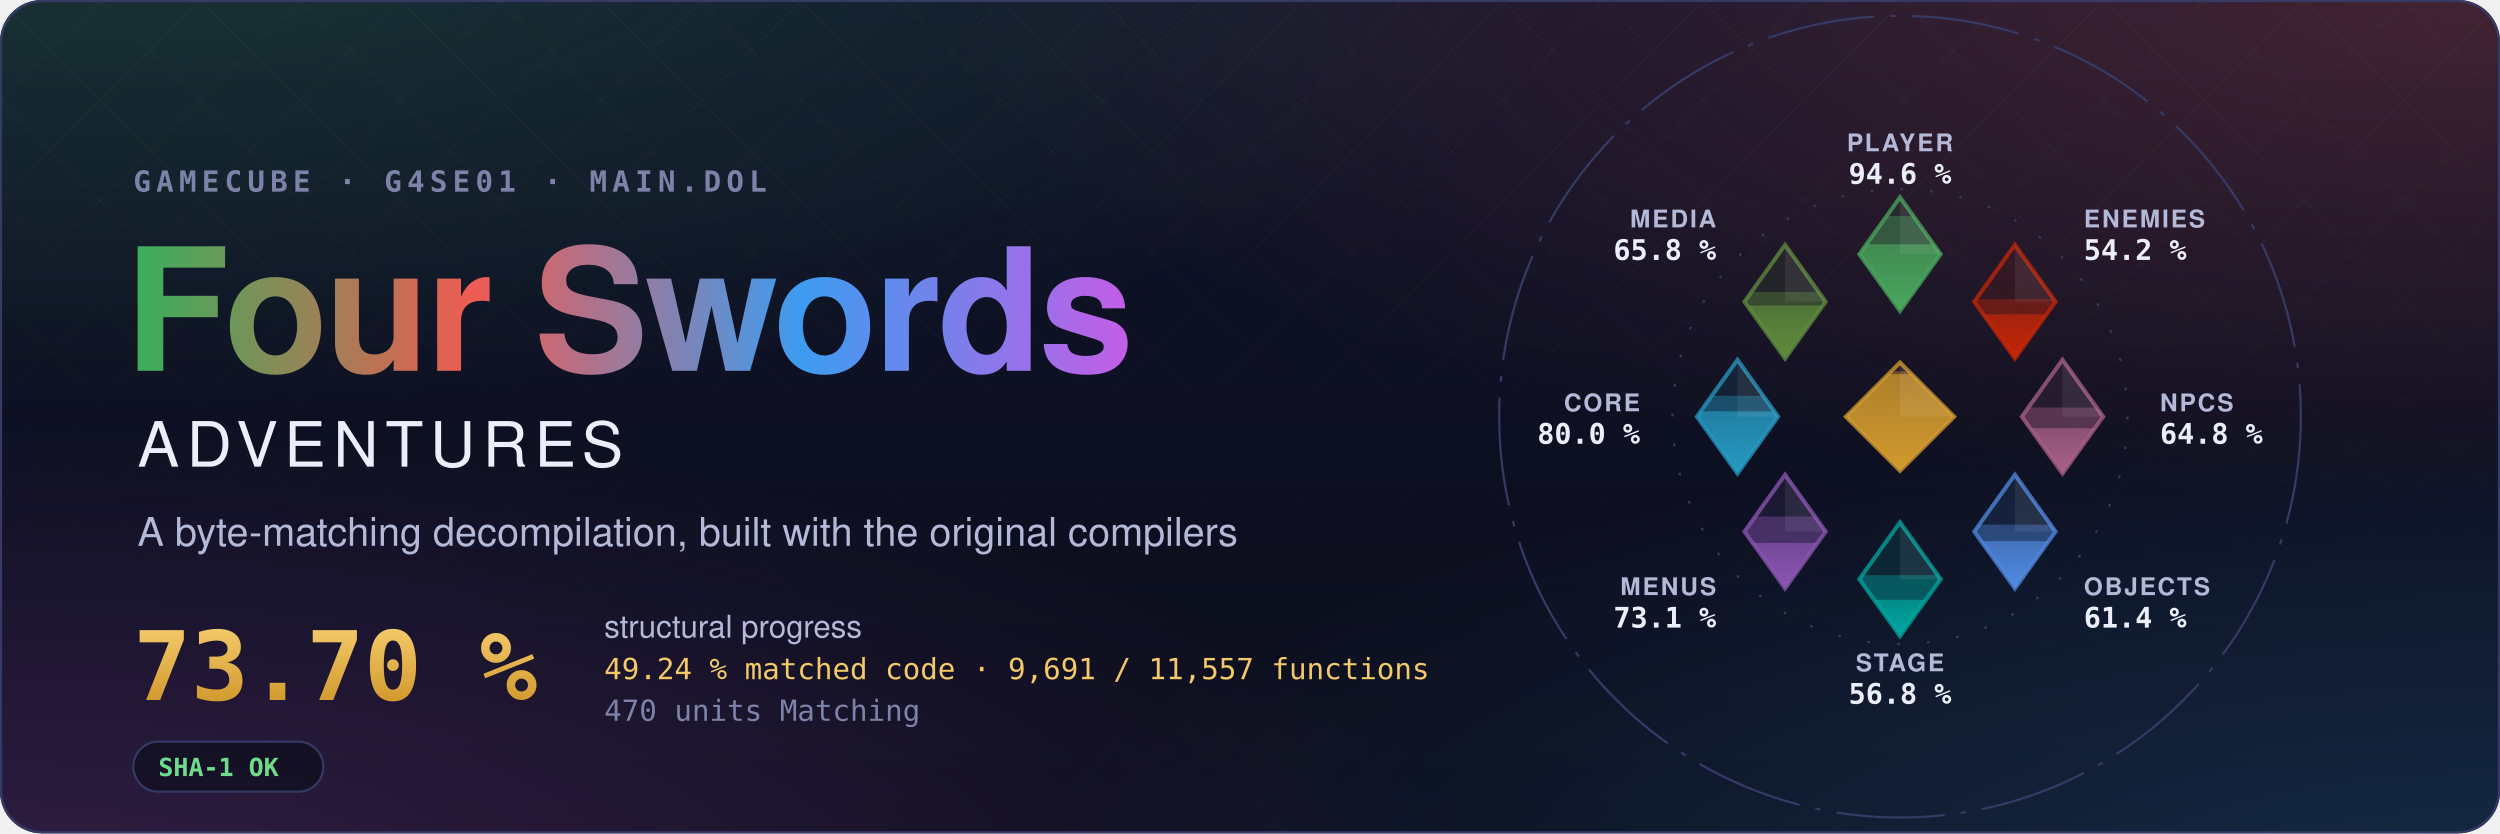
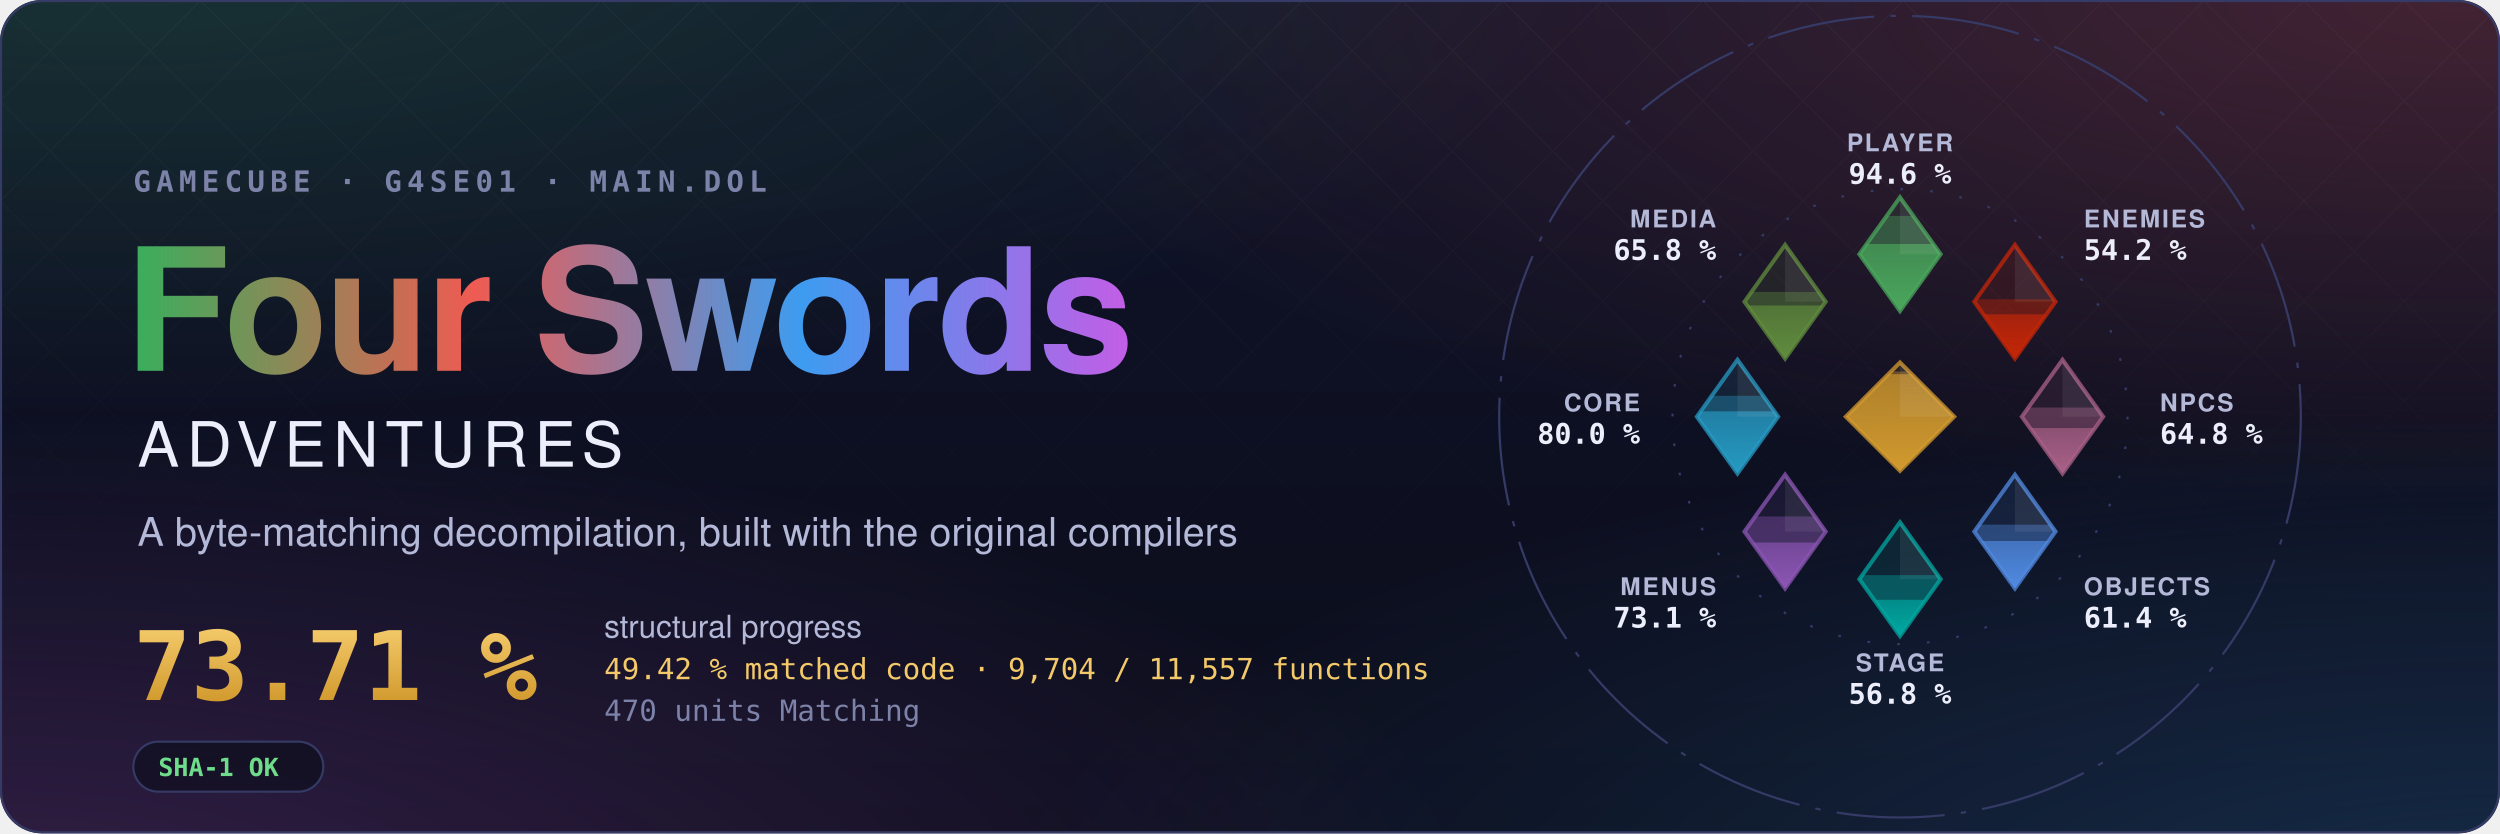
- <svg xmlns="http://www.w3.org/2000/svg" width="1200" height="400" viewBox="0 0 1200 400" role="img" aria-label="Four Swords Adventures decompilation: 73.70 % structural progress, 49.24 % matched code, 9,691 of 11,557 functions">
+ <svg xmlns="http://www.w3.org/2000/svg" width="1200" height="400" viewBox="0 0 1200 400" role="img" aria-label="Four Swords Adventures decompilation: 73.71 % structural progress, 49.42 % matched code, 9,704 of 11,557 functions">
  <style>text { font-family: -apple-system, BlinkMacSystemFont, 'Segoe UI', Helvetica, Arial, sans-serif; } .mono { font-family: ui-monospace, SFMono-Regular, 'SF Mono', Menlo, Consolas, monospace; } .spin { transform-box: fill-box; transform-origin: center; animation: spin 90s linear infinite; } @keyframes spin { to { transform: rotate(360deg); } } .rise { transform-box: fill-box; transform-origin: 50% 100%; animation: rise 1.6s cubic-bezier(.2,.8,.2,1) both; } @keyframes rise { from { transform: scaleY(0); } } @media (prefers-reduced-motion: reduce) { * { animation: none !important; } }</style>
  <defs>
    <radialGradient id="glow0" cx="0.05" cy="-0.1" r="0.6">
      <stop offset="0" stop-color="#3aae5c" stop-opacity="0.22" />
      <stop offset="1" stop-color="#3aae5c" stop-opacity="0" />
    </radialGradient>
    <radialGradient id="glow1" cx="0.98" cy="0.0" r="0.6">
      <stop offset="0" stop-color="#ef5b52" stop-opacity="0.22" />
      <stop offset="1" stop-color="#ef5b52" stop-opacity="0" />
    </radialGradient>
    <radialGradient id="glow2" cx="1.0" cy="1.1" r="0.6">
      <stop offset="0" stop-color="#3d9cf0" stop-opacity="0.22" />
      <stop offset="1" stop-color="#3d9cf0" stop-opacity="0" />
    </radialGradient>
    <radialGradient id="glow3" cx="0.0" cy="1.1" r="0.6">
      <stop offset="0" stop-color="#c35ee6" stop-opacity="0.22" />
      <stop offset="1" stop-color="#c35ee6" stop-opacity="0" />
    </radialGradient>
    <linearGradient id="sky" x1="0" y1="0" x2="0" y2="1">
      <stop offset="0" stop-color="#10132a" />
      <stop offset="1" stop-color="#0b0d1a" />
    </linearGradient>
    <linearGradient id="four" x1="0" y1="0" x2="1" y2="0">
      <stop offset="0" stop-color="#3aae5c" />
      <stop offset="0.34" stop-color="#ef5b52" />
      <stop offset="0.67" stop-color="#3d9cf0" />
      <stop offset="1" stop-color="#c35ee6" />
    </linearGradient>
    <linearGradient id="goldtext" x1="0" y1="0" x2="0" y2="1">
      <stop offset="0" stop-color="#f3c969" />
      <stop offset="1" stop-color="#d29a2e" />
    </linearGradient>
    <pattern id="lattice" width="34" height="34" patternUnits="userSpaceOnUse" patternTransform="rotate(45)">
      <path d="M0 0H34M0 0V34" stroke="#fff" stroke-opacity="0.035" />
    </pattern>
    <linearGradient id="fade" x1="0" y1="0" x2="0" y2="1">
      <stop offset="0" stop-color="#fff" />
      <stop offset="0.8" stop-color="#fff" stop-opacity="0" />
    </linearGradient>
    <mask id="fadeMask">
      <rect width="1200" height="400" fill="url(#fade)" />
    </mask>
    <clipPath id="card">
      <rect width="1200" height="400" rx="20" />
    </clipPath>
  </defs>
  <g clip-path="url(#card)">
    <rect width="1200" height="400" fill="url(#sky)" />
    <rect width="1200" height="400" fill="url(#glow0)" />
    <rect width="1200" height="400" fill="url(#glow1)" />
    <rect width="1200" height="400" fill="url(#glow2)" />
    <rect width="1200" height="400" fill="url(#glow3)" />
    <rect width="1200" height="400" fill="url(#lattice)" mask="url(#fadeMask)" />
  </g>
  <rect x="0.5" y="0.5" width="1199" height="399" rx="20" fill="none" stroke="#353b66" />
  <text x="64" y="92" class="mono" font-size="14" font-weight="600" letter-spacing="0.18em" fill="#7c82a8">GAMECUBE · G4SE01 · MAIN.DOL</text>
  <text x="60" y="178" font-size="82" font-weight="700" letter-spacing="-1.5" fill="url(#four)">Four Swords</text>
  <text x="66" y="224" font-size="30" font-weight="500" letter-spacing="0.12em" fill="#eceefb">ADVENTURES</text>
  <text x="66" y="262" font-size="19" fill="#b4b9d8">A byte-matching decompilation, built with the original compilers</text>
-   <text x="64" y="336" class="mono" font-size="46" font-weight="700" fill="url(#goldtext)">73.70 %</text>
+   <text x="64" y="336" class="mono" font-size="46" font-weight="700" fill="url(#goldtext)">73.71 %</text>
  <text x="290" y="306" font-size="15" fill="#b4b9d8">structural progress</text>
-   <text x="290" y="326" class="mono" font-size="14" fill="#f3c969">49.24 % matched code · 9,691 / 11,557 functions</text>
+   <text x="290" y="326" class="mono" font-size="14" fill="#f3c969">49.42 % matched code · 9,704 / 11,557 functions</text>
  <text x="290" y="346" class="mono" font-size="14" fill="#7c82a8">470 units Matching</text>
  <g transform="translate(64 356)">
    <rect width="91.2" height="24" rx="12" fill="#0b0d1a" fill-opacity="0.6" stroke="#353b66" />
    <text x="12" y="16.5" class="mono" font-size="12" font-weight="600" fill="#6fdc8c">SHA-1 OK</text>
  </g>
  <defs>
    <clipPath id="ec-player">
      <path d="M0 -81L15 -60L0 -39L-15 -60Z" />
    </clipPath>
    <linearGradient id="eg-player" x1="0" y1="1" x2="0" y2="0">
      <stop offset="0" stop-color="#4aa75c" />
      <stop offset="1" stop-color="#4aa75c" stop-opacity="0.65" />
    </linearGradient>
    <clipPath id="ec-enemies">
      <path d="M42.43 -63.43L57.43 -42.43L42.43 -21.43L27.43 -42.43Z" />
    </clipPath>
    <linearGradient id="eg-enemies" x1="0" y1="1" x2="0" y2="0">
      <stop offset="0" stop-color="#c52607" />
      <stop offset="1" stop-color="#c52607" stop-opacity="0.65" />
    </linearGradient>
    <clipPath id="ec-npcs">
      <path d="M60 -21L75 0L60 21L45 0Z" />
    </clipPath>
    <linearGradient id="eg-npcs" x1="0" y1="1" x2="0" y2="0">
      <stop offset="0" stop-color="#a96087" />
      <stop offset="1" stop-color="#a96087" stop-opacity="0.65" />
    </linearGradient>
    <clipPath id="ec-objects">
      <path d="M42.43 21.43L57.43 42.43L42.43 63.43L27.43 42.43Z" />
    </clipPath>
    <linearGradient id="eg-objects" x1="0" y1="1" x2="0" y2="0">
      <stop offset="0" stop-color="#508ae1" />
      <stop offset="1" stop-color="#508ae1" stop-opacity="0.65" />
    </linearGradient>
    <clipPath id="ec-stage">
      <path d="M0 39L15 60L0 81L-15 60Z" />
    </clipPath>
    <linearGradient id="eg-stage" x1="0" y1="1" x2="0" y2="0">
      <stop offset="0" stop-color="#00a8a1" />
      <stop offset="1" stop-color="#00a8a1" stop-opacity="0.65" />
    </linearGradient>
    <clipPath id="ec-menus">
      <path d="M-42.43 21.43L-27.43 42.43L-42.43 63.43L-57.43 42.43Z" />
    </clipPath>
    <linearGradient id="eg-menus" x1="0" y1="1" x2="0" y2="0">
      <stop offset="0" stop-color="#8c55b4" />
      <stop offset="1" stop-color="#8c55b4" stop-opacity="0.65" />
    </linearGradient>
    <clipPath id="ec-core">
      <path d="M-60 -21L-45 0L-60 21L-75 0Z" />
    </clipPath>
    <linearGradient id="eg-core" x1="0" y1="1" x2="0" y2="0">
      <stop offset="0" stop-color="#269ac2" />
      <stop offset="1" stop-color="#269ac2" stop-opacity="0.65" />
    </linearGradient>
    <clipPath id="ec-media">
      <path d="M-42.43 -63.43L-27.43 -42.43L-42.43 -21.43L-57.43 -42.43Z" />
    </clipPath>
    <linearGradient id="eg-media" x1="0" y1="1" x2="0" y2="0">
      <stop offset="0" stop-color="#608c3d" />
      <stop offset="1" stop-color="#608c3d" stop-opacity="0.65" />
    </linearGradient>
    <clipPath id="ec-libs">
      <path d="M0 -20L20 0L0 20L-20 0Z" />
    </clipPath>
    <linearGradient id="eg-libs" x1="0" y1="1" x2="0" y2="0">
      <stop offset="0" stop-color="#d29a2e" />
      <stop offset="1" stop-color="#d29a2e" stop-opacity="0.65" />
    </linearGradient>
  </defs>
  <g transform="translate(912 200) scale(1.3)">
    <circle class="spin" r="148" fill="none" stroke="#353b66" stroke-width="0.8" stroke-dasharray="40 6 2 6" />
    <circle r="84" fill="none" stroke="#353b66" stroke-width="0.8" stroke-dasharray="1 10" />
    <path d="M0 -81L15 -60L0 -39L-15 -60Z" fill="#4aa75c" fill-opacity="0.12" stroke="#4aa75c" stroke-opacity="0.75" stroke-width="1.5" />
    <g clip-path="url(#ec-player)">
      <rect class="rise" style="animation-delay:0.20s" x="-15.0" y="-74.11" width="30" height="35.11" fill="#4aa75c" fill-opacity="0.38" />
    </g>
    <g clip-path="url(#ec-player)">
-       <rect class="rise" style="animation-delay:0.20s" x="-15.0" y="-63.68" width="30" height="24.68" fill="url(#eg-player)" />
+       <rect class="rise" style="animation-delay:0.20s" x="-15.0" y="-63.76" width="30" height="24.76" fill="url(#eg-player)" />
    </g>
    <path d="M0.0 -81.0L15.0 -60.0L0.0 -60.0Z" fill="#fff" fill-opacity="0.07" />
    <text x="0.0" y="-98.0" text-anchor="middle" font-size="9" font-weight="600" letter-spacing="0.08em" fill="#b4b9d8">PLAYER</text>
    <text x="0.0" y="-86.0" text-anchor="middle" font-size="10.5" font-weight="700" fill="#eceefb" class="mono">94.6 %</text>
    <path d="M42.43 -63.43L57.43 -42.43L42.43 -21.43L27.43 -42.43Z" fill="#c52607" fill-opacity="0.12" stroke="#c52607" stroke-opacity="0.75" stroke-width="1.5" />
    <g clip-path="url(#ec-enemies)">
      <rect class="rise" style="animation-delay:0.30s" x="27.43" y="-43.34" width="30" height="21.91" fill="#c52607" fill-opacity="0.38" />
    </g>
    <g clip-path="url(#ec-enemies)">
-       <rect class="rise" style="animation-delay:0.30s" x="27.43" y="-37.77" width="30" height="16.34" fill="url(#eg-enemies)" />
+       <rect class="rise" style="animation-delay:0.30s" x="27.43" y="-37.79" width="30" height="16.36" fill="url(#eg-enemies)" />
    </g>
    <path d="M42.43 -63.43L57.43 -42.43L42.43 -42.43Z" fill="#fff" fill-opacity="0.07" />
    <text x="67.88" y="-69.88" text-anchor="start" font-size="9" font-weight="600" letter-spacing="0.08em" fill="#b4b9d8">ENEMIES</text>
    <text x="67.88" y="-57.88" text-anchor="start" font-size="10.5" font-weight="700" fill="#eceefb" class="mono">54.2 %</text>
    <path d="M60 -21L75 0L60 21L45 0Z" fill="#a96087" fill-opacity="0.12" stroke="#a96087" stroke-opacity="0.75" stroke-width="1.5" />
    <g clip-path="url(#ec-npcs)">
      <rect class="rise" style="animation-delay:0.40s" x="45.0" y="-3.38" width="30" height="24.38" fill="#a96087" fill-opacity="0.38" />
    </g>
    <g clip-path="url(#ec-npcs)">
-       <rect class="rise" style="animation-delay:0.40s" x="45.0" y="4.26" width="30" height="16.74" fill="url(#eg-npcs)" />
+       <rect class="rise" style="animation-delay:0.40s" x="45.0" y="4.22" width="30" height="16.78" fill="url(#eg-npcs)" />
    </g>
    <path d="M60.0 -21.0L75.0 0.0L60.0 0.0Z" fill="#fff" fill-opacity="0.07" />
    <text x="96.0" y="-2.0" text-anchor="start" font-size="9" font-weight="600" letter-spacing="0.08em" fill="#b4b9d8">NPCS</text>
    <text x="96.0" y="10.0" text-anchor="start" font-size="10.5" font-weight="700" fill="#eceefb" class="mono">64.8 %</text>
    <path d="M42.43 21.43L57.43 42.43L42.43 63.43L27.43 42.43Z" fill="#508ae1" fill-opacity="0.12" stroke="#508ae1" stroke-opacity="0.75" stroke-width="1.5" />
    <g clip-path="url(#ec-objects)">
      <rect class="rise" style="animation-delay:0.50s" x="27.43" y="39.88" width="30" height="23.55" fill="#508ae1" fill-opacity="0.38" />
    </g>
    <g clip-path="url(#ec-objects)">
-       <rect class="rise" style="animation-delay:0.50s" x="27.43" y="45.96" width="30" height="17.47" fill="url(#eg-objects)" />
+       <rect class="rise" style="animation-delay:0.50s" x="27.43" y="45.90" width="30" height="17.53" fill="url(#eg-objects)" />
    </g>
    <path d="M42.43 21.43L57.43 42.43L42.43 42.43Z" fill="#fff" fill-opacity="0.07" />
    <text x="67.88" y="65.88" text-anchor="start" font-size="9" font-weight="600" letter-spacing="0.08em" fill="#b4b9d8">OBJECTS</text>
    <text x="67.88" y="77.88" text-anchor="start" font-size="10.5" font-weight="700" fill="#eceefb" class="mono">61.4 %</text>
    <path d="M0 39L15 60L0 81L-15 60Z" fill="#00a8a1" fill-opacity="0.12" stroke="#00a8a1" stroke-opacity="0.75" stroke-width="1.5" />
    <g clip-path="url(#ec-stage)">
      <rect class="rise" style="animation-delay:0.60s" x="-15.0" y="58.52" width="30" height="22.48" fill="#00a8a1" fill-opacity="0.38" />
    </g>
    <g clip-path="url(#ec-stage)">
      <rect class="rise" style="animation-delay:0.60s" x="-15.0" y="67.61" width="30" height="13.39" fill="url(#eg-stage)" />
    </g>
    <path d="M0.0 39.0L15.0 60.0L0.0 60.0Z" fill="#fff" fill-opacity="0.07" />
    <text x="0.0" y="94.0" text-anchor="middle" font-size="9" font-weight="600" letter-spacing="0.08em" fill="#b4b9d8">STAGE</text>
    <text x="0.0" y="106.0" text-anchor="middle" font-size="10.5" font-weight="700" fill="#eceefb" class="mono">56.8 %</text>
    <path d="M-42.43 21.43L-27.43 42.43L-42.43 63.43L-57.43 42.43Z" fill="#8c55b4" fill-opacity="0.12" stroke="#8c55b4" stroke-opacity="0.75" stroke-width="1.5" />
    <g clip-path="url(#ec-menus)">
-       <rect class="rise" style="animation-delay:0.70s" x="-57.43" y="36.85" width="30" height="26.58" fill="#8c55b4" fill-opacity="0.38" />
+       <rect class="rise" style="animation-delay:0.70s" x="-57.43" y="36.84" width="30" height="26.59" fill="#8c55b4" fill-opacity="0.38" />
    </g>
    <g clip-path="url(#ec-menus)">
-       <rect class="rise" style="animation-delay:0.70s" x="-57.43" y="46.61" width="30" height="16.82" fill="url(#eg-menus)" />
+       <rect class="rise" style="animation-delay:0.70s" x="-57.43" y="46.48" width="30" height="16.95" fill="url(#eg-menus)" />
    </g>
    <path d="M-42.43 21.43L-27.43 42.43L-42.43 42.43Z" fill="#fff" fill-opacity="0.07" />
    <text x="-67.88" y="65.88" text-anchor="end" font-size="9" font-weight="600" letter-spacing="0.08em" fill="#b4b9d8">MENUS</text>
    <text x="-67.88" y="77.88" text-anchor="end" font-size="10.5" font-weight="700" fill="#eceefb" class="mono">73.1 %</text>
    <path d="M-60 -21L-45 0L-60 21L-75 0Z" fill="#269ac2" fill-opacity="0.12" stroke="#269ac2" stroke-opacity="0.75" stroke-width="1.5" />
    <g clip-path="url(#ec-core)">
      <rect class="rise" style="animation-delay:0.80s" x="-75.0" y="-7.71" width="30" height="28.71" fill="#269ac2" fill-opacity="0.38" />
    </g>
    <g clip-path="url(#ec-core)">
      <rect class="rise" style="animation-delay:0.80s" x="-75.0" y="-1.96" width="30" height="22.96" fill="url(#eg-core)" />
    </g>
    <path d="M-60.0 -21.0L-45.0 0.0L-60.0 0.0Z" fill="#fff" fill-opacity="0.07" />
    <text x="-96.0" y="-2.0" text-anchor="end" font-size="9" font-weight="600" letter-spacing="0.08em" fill="#b4b9d8">CORE</text>
    <text x="-96.0" y="10.0" text-anchor="end" font-size="10.5" font-weight="700" fill="#eceefb" class="mono">80.0 %</text>
    <path d="M-42.43 -63.43L-27.43 -42.43L-42.43 -21.43L-57.43 -42.43Z" fill="#608c3d" fill-opacity="0.12" stroke="#608c3d" stroke-opacity="0.75" stroke-width="1.5" />
    <g clip-path="url(#ec-media)">
      <rect class="rise" style="animation-delay:0.90s" x="-57.43" y="-46.05" width="30" height="24.62" fill="#608c3d" fill-opacity="0.38" />
    </g>
    <g clip-path="url(#ec-media)">
      <rect class="rise" style="animation-delay:0.90s" x="-57.43" y="-41.06" width="30" height="19.63" fill="url(#eg-media)" />
    </g>
    <path d="M-42.43 -63.43L-27.43 -42.43L-42.43 -42.43Z" fill="#fff" fill-opacity="0.07" />
    <text x="-67.88" y="-69.88" text-anchor="end" font-size="9" font-weight="600" letter-spacing="0.08em" fill="#b4b9d8">MEDIA</text>
    <text x="-67.88" y="-57.88" text-anchor="end" font-size="10.5" font-weight="700" fill="#eceefb" class="mono">65.8 %</text>
    <path d="M0 -20L20 0L0 20L-20 0Z" fill="#d29a2e" fill-opacity="0.12" stroke="#d29a2e" stroke-opacity="0.75" stroke-width="1.5" />
    <g clip-path="url(#ec-libs)">
      <rect class="rise" style="animation-delay:1.00s" x="-20" y="-16.67" width="40" height="36.67" fill="#d29a2e" fill-opacity="0.38" />
    </g>
    <g clip-path="url(#ec-libs)">
      <rect class="rise" style="animation-delay:1.00s" x="-20" y="-15.68" width="40" height="35.68" fill="url(#eg-libs)" />
    </g>
    <path d="M0 -20L20 0L0 0Z" fill="#fff" fill-opacity="0.07" />
  </g>
</svg>
